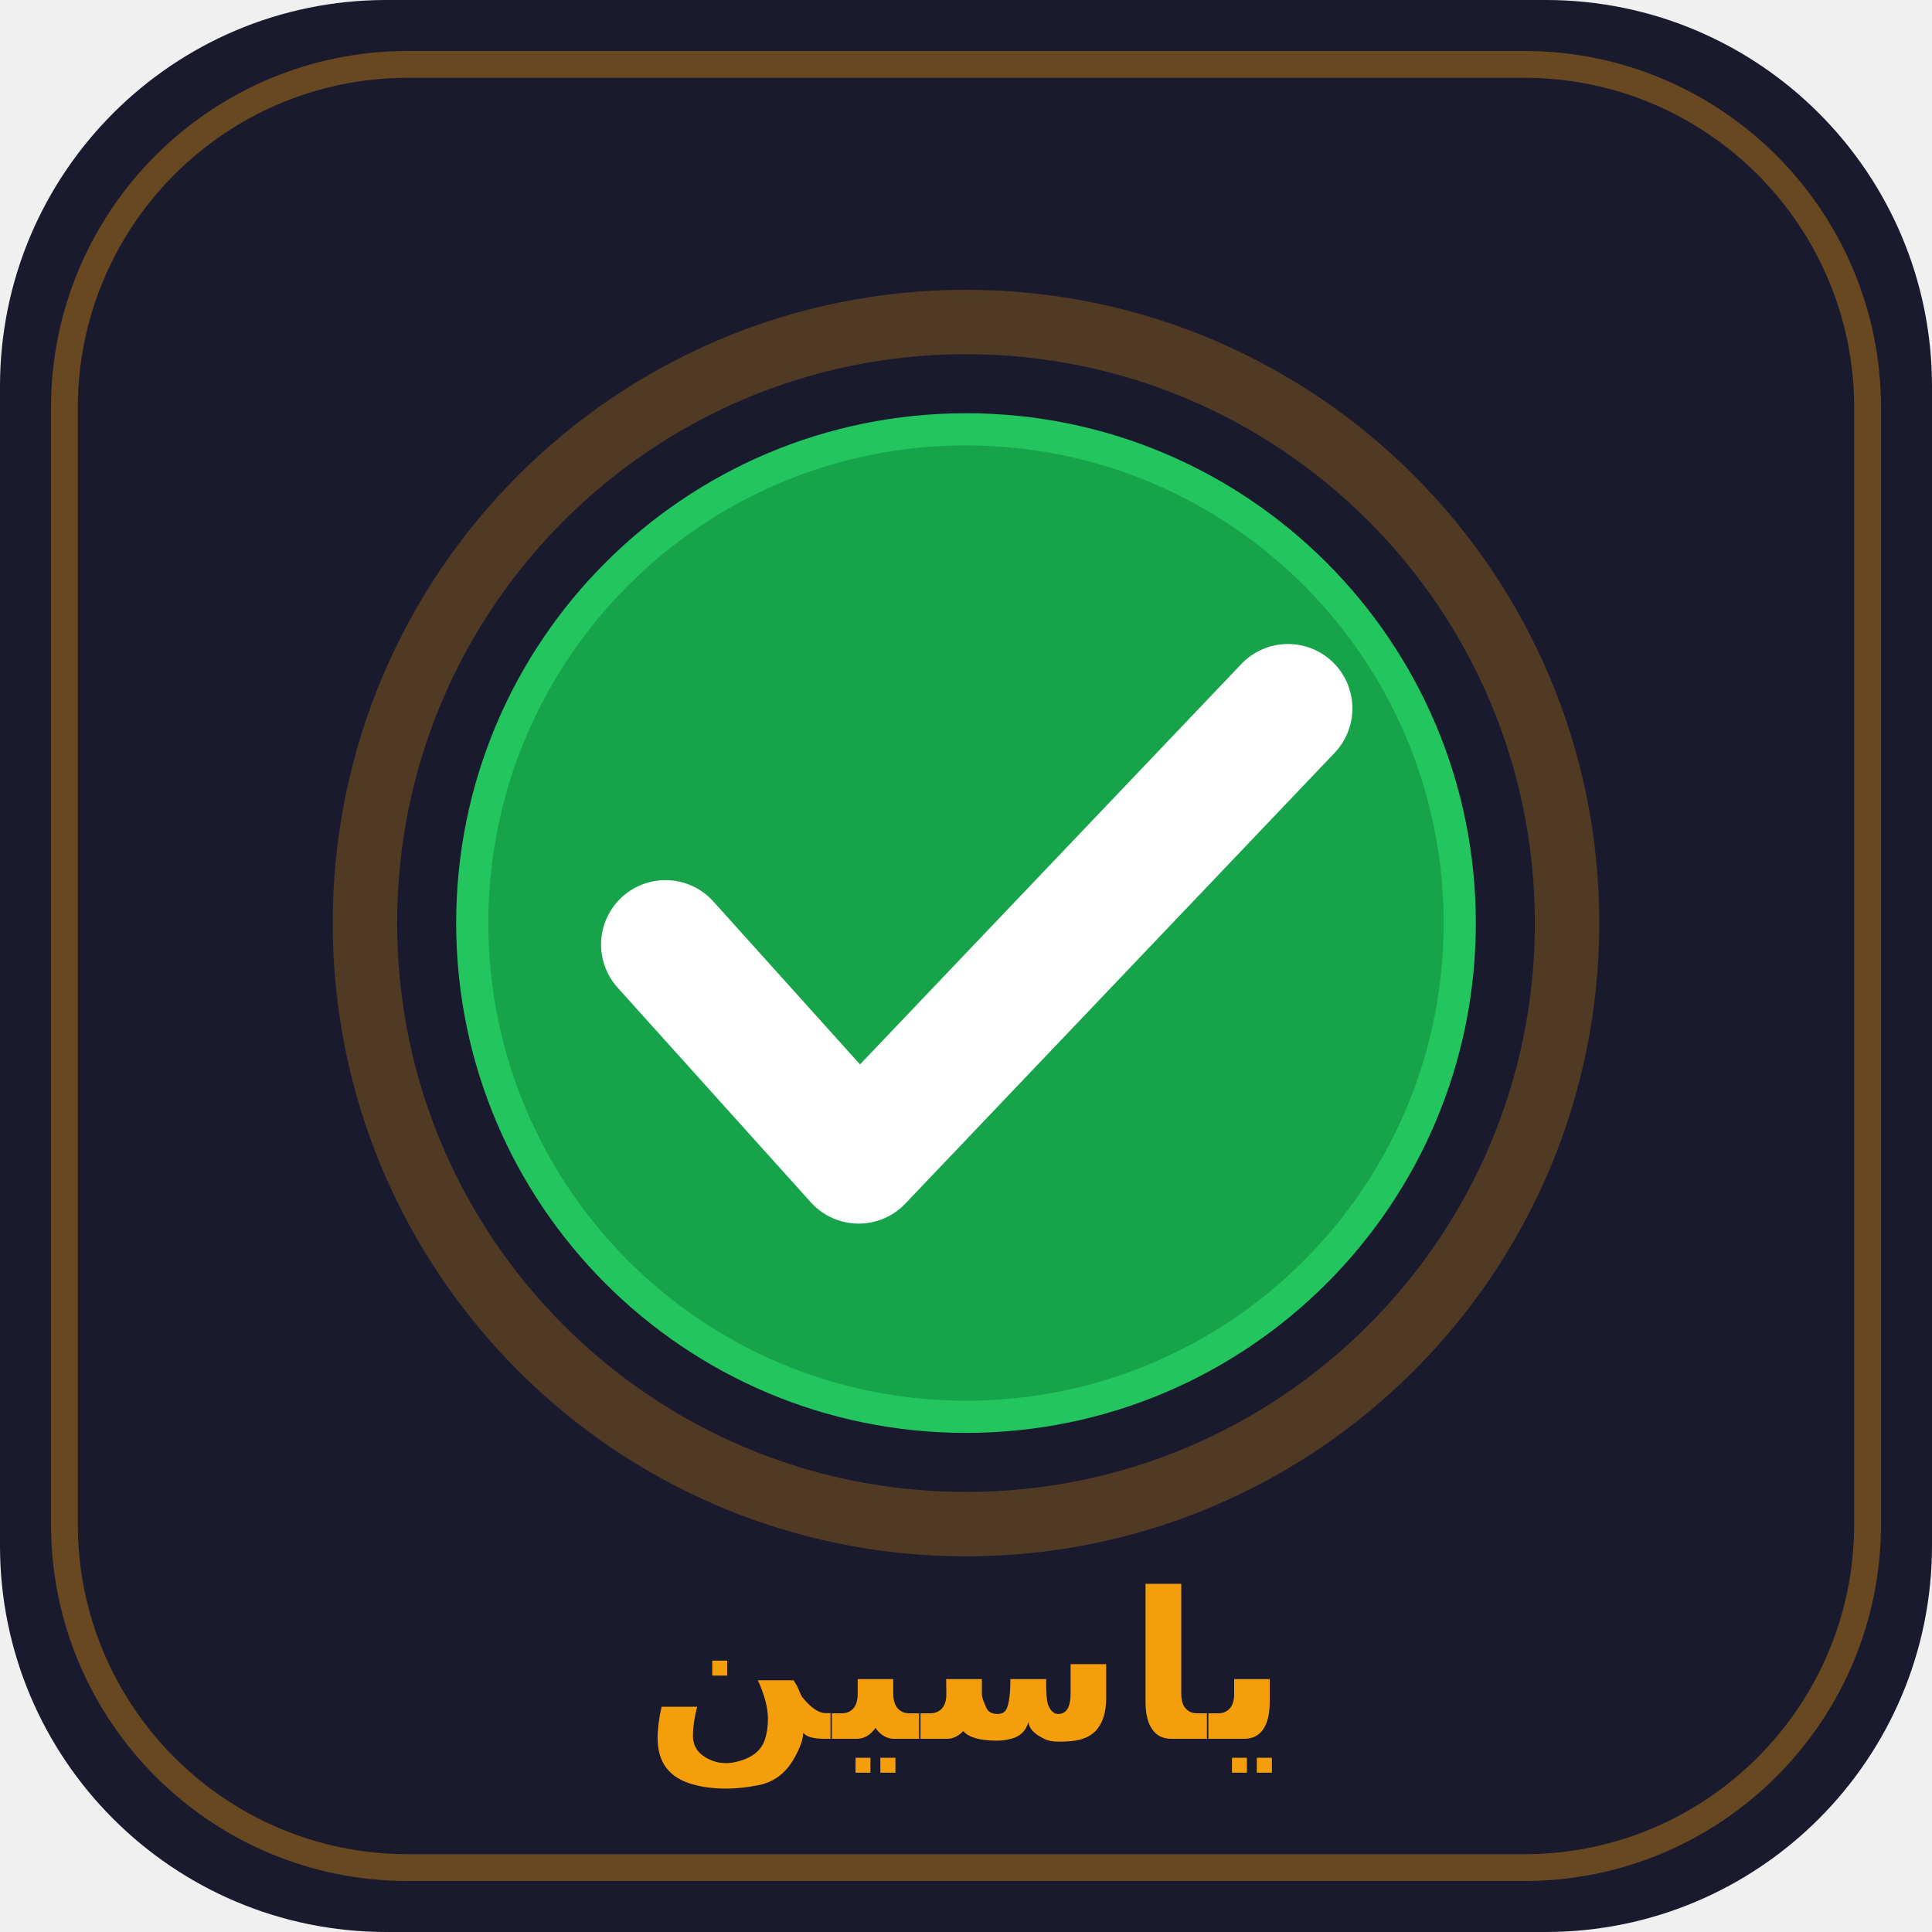
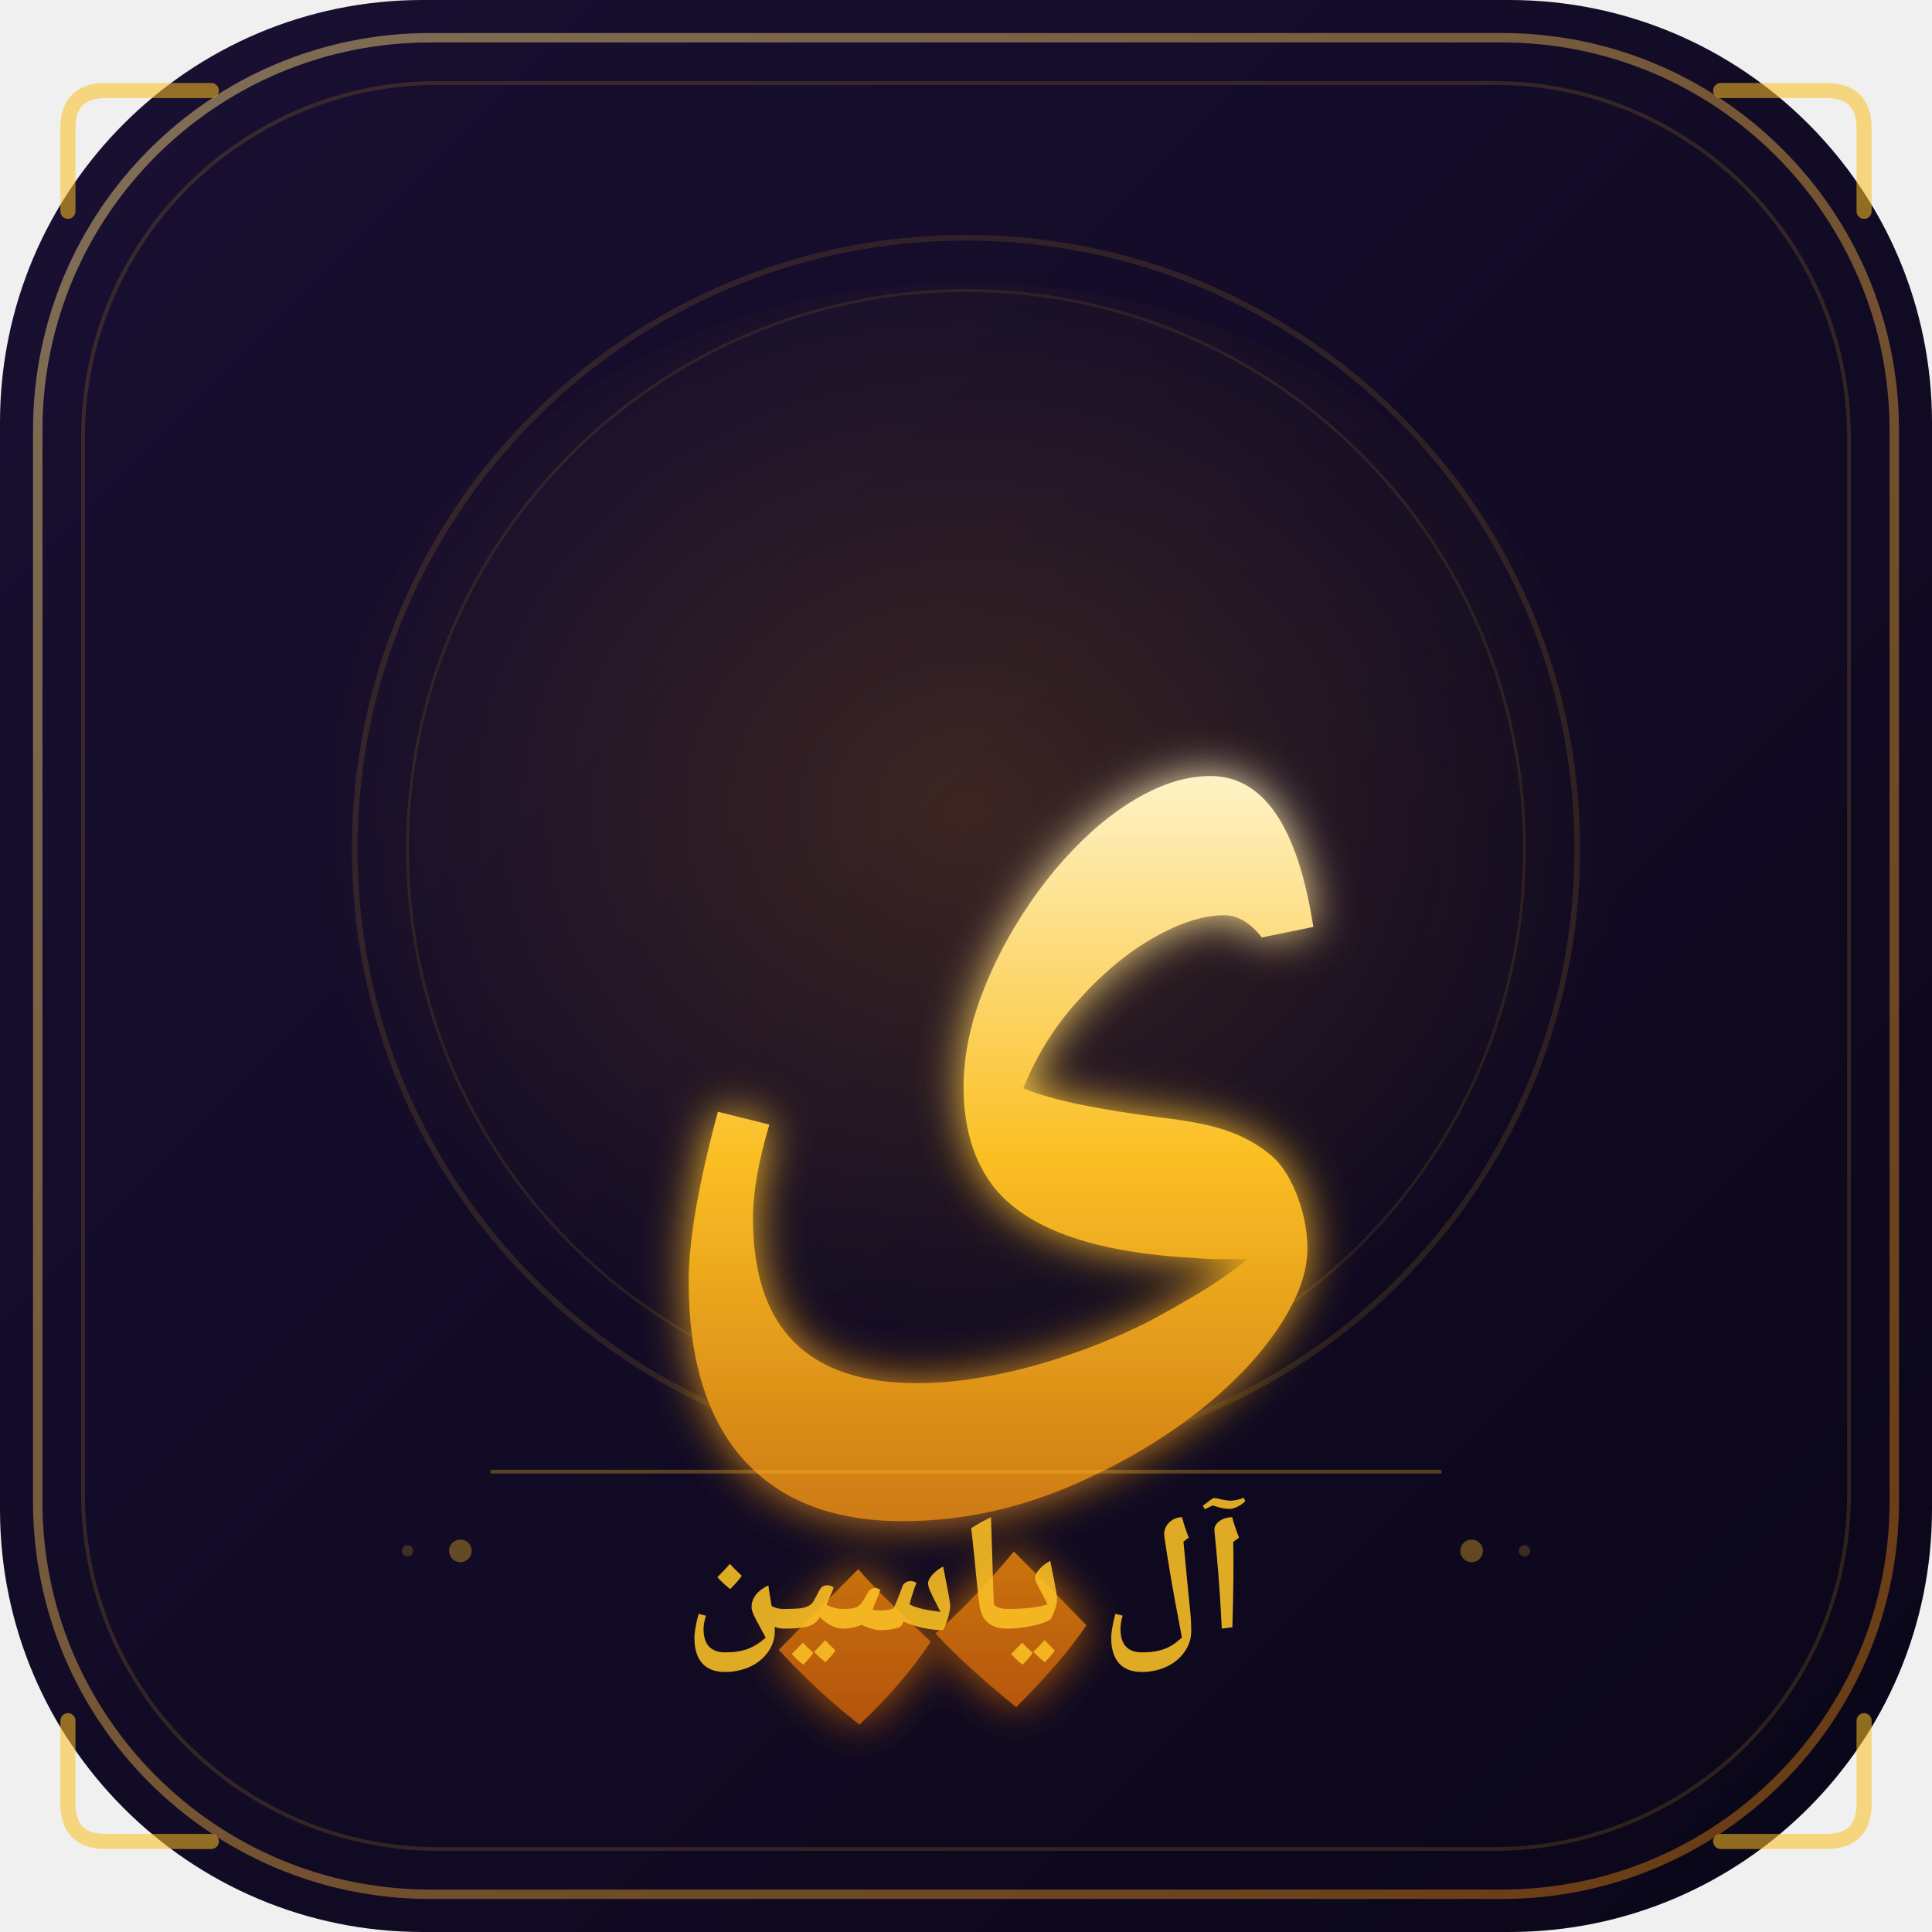
- <svg xmlns="http://www.w3.org/2000/svg" width="180" height="180" viewBox="0 0 180 180" fill="none">
-   <rect width="180" height="180" rx="36" fill="#1a1a2e" />
-   <rect x="6" y="6" width="168" height="168" rx="32" fill="none" stroke="#f59e0b" stroke-width="2.5" stroke-opacity="0.35" />
-   <circle cx="90" cy="86" r="56" fill="none" stroke="#f59e0b" stroke-width="6" stroke-opacity="0.25" />
-   <circle cx="90" cy="86" r="46" fill="#16a34a" />
-   <circle cx="90" cy="86" r="46" fill="none" stroke="#22c55e" stroke-width="3" />
-   <polyline points="62,88 80,108 120,66" stroke="white" stroke-width="12" stroke-linecap="round" stroke-linejoin="round" fill="none" />
-   <text x="90" y="162" text-anchor="middle" font-family="Arial, sans-serif" font-size="19" font-weight="bold" fill="#f59e0b" letter-spacing="0.5">ياسين</text>
+ <svg xmlns="http://www.w3.org/2000/svg" width="512" height="512" viewBox="0 0 512 512">
+   <defs>
+     <linearGradient id="bg" x1="0%" y1="0%" x2="100%" y2="100%">
+       <stop offset="0%" stop-color="#1a1033" />
+       <stop offset="100%" stop-color="#0a0618" />
+     </linearGradient>
+     <linearGradient id="gold" x1="0%" y1="0%" x2="0%" y2="100%">
+       <stop offset="0%" stop-color="#fef3c7" />
+       <stop offset="40%" stop-color="#fbbf24" />
+       <stop offset="100%" stop-color="#b45309" />
+     </linearGradient>
+     <linearGradient id="goldRing" x1="0%" y1="0%" x2="100%" y2="100%">
+       <stop offset="0%" stop-color="#fde68a" />
+       <stop offset="100%" stop-color="#d97706" />
+     </linearGradient>
+     <radialGradient id="glow" cx="50%" cy="45%" r="50%">
+       <stop offset="0%" stop-color="#f59e0b" stop-opacity="0.18" />
+       <stop offset="100%" stop-color="#f59e0b" stop-opacity="0" />
+     </radialGradient>
+     <filter id="textGlow" x="-20%" y="-20%" width="140%" height="140%">
+       <feGaussianBlur stdDeviation="6" result="blur" />
+       <feMerge>
+         <feMergeNode in="blur" />
+         <feMergeNode in="SourceGraphic" />
+       </feMerge>
+     </filter>
+     <filter id="softGlow" x="-30%" y="-30%" width="160%" height="160%">
+       <feGaussianBlur stdDeviation="12" result="blur" />
+       <feMerge>
+         <feMergeNode in="blur" />
+         <feMergeNode in="SourceGraphic" />
+       </feMerge>
+     </filter>
+     <clipPath id="roundedBox">
+       <rect width="512" height="512" rx="112" />
+     </clipPath>
+   </defs>
+   <rect width="512" height="512" rx="112" fill="url(#bg)" />
+   <ellipse cx="256" cy="230" rx="175" ry="155" fill="url(#glow)" />
+   <rect x="10" y="10" width="492" height="492" rx="104" fill="none" stroke="url(#goldRing)" stroke-width="2.5" stroke-opacity="0.45" />
+   <rect x="22" y="22" width="468" height="468" rx="94" fill="none" stroke="#fbbf24" stroke-width="1" stroke-opacity="0.15" />
+   <path d="M56 24 L28 24 Q18 24 18 34 L18 56" stroke="#fbbf24" stroke-width="4" fill="none" stroke-linecap="round" stroke-opacity="0.55" />
+   <path d="M456 24 L484 24 Q494 24 494 34 L494 56" stroke="#fbbf24" stroke-width="4" fill="none" stroke-linecap="round" stroke-opacity="0.55" />
+   <path d="M56 488 L28 488 Q18 488 18 478 L18 456" stroke="#fbbf24" stroke-width="4" fill="none" stroke-linecap="round" stroke-opacity="0.55" />
+   <path d="M456 488 L484 488 Q494 488 494 478 L494 456" stroke="#fbbf24" stroke-width="4" fill="none" stroke-linecap="round" stroke-opacity="0.55" />
+   <circle cx="256" cy="225" r="162" fill="none" stroke="#fbbf24" stroke-width="1.5" stroke-opacity="0.12" />
+   <circle cx="256" cy="225" r="148" fill="none" stroke="#fbbf24" stroke-width="0.75" stroke-opacity="0.1" />
+   <text x="260" y="325" text-anchor="middle" font-family="'Arabic Typesetting','Noto Naskh Arabic','Scheherazade New',Arial,sans-serif" font-size="310" font-weight="900" fill="url(#gold)" filter="url(#textGlow)">ي</text>
+   <line x1="130" y1="390" x2="382" y2="390" stroke="#fbbf24" stroke-width="1" stroke-opacity="0.3" />
+   <text x="256" y="432" text-anchor="middle" font-family="'Arabic Typesetting','Noto Naskh Arabic',Arial,sans-serif" font-size="44" font-weight="700" fill="#fbbf24" opacity="0.88">آل ياسين</text>
+   <circle cx="122" cy="411" r="3" fill="#fbbf24" opacity="0.35" />
+   <circle cx="390" cy="411" r="3" fill="#fbbf24" opacity="0.35" />
+   <circle cx="108" cy="411" r="1.5" fill="#fbbf24" opacity="0.2" />
+   <circle cx="404" cy="411" r="1.5" fill="#fbbf24" opacity="0.2" />
</svg>
